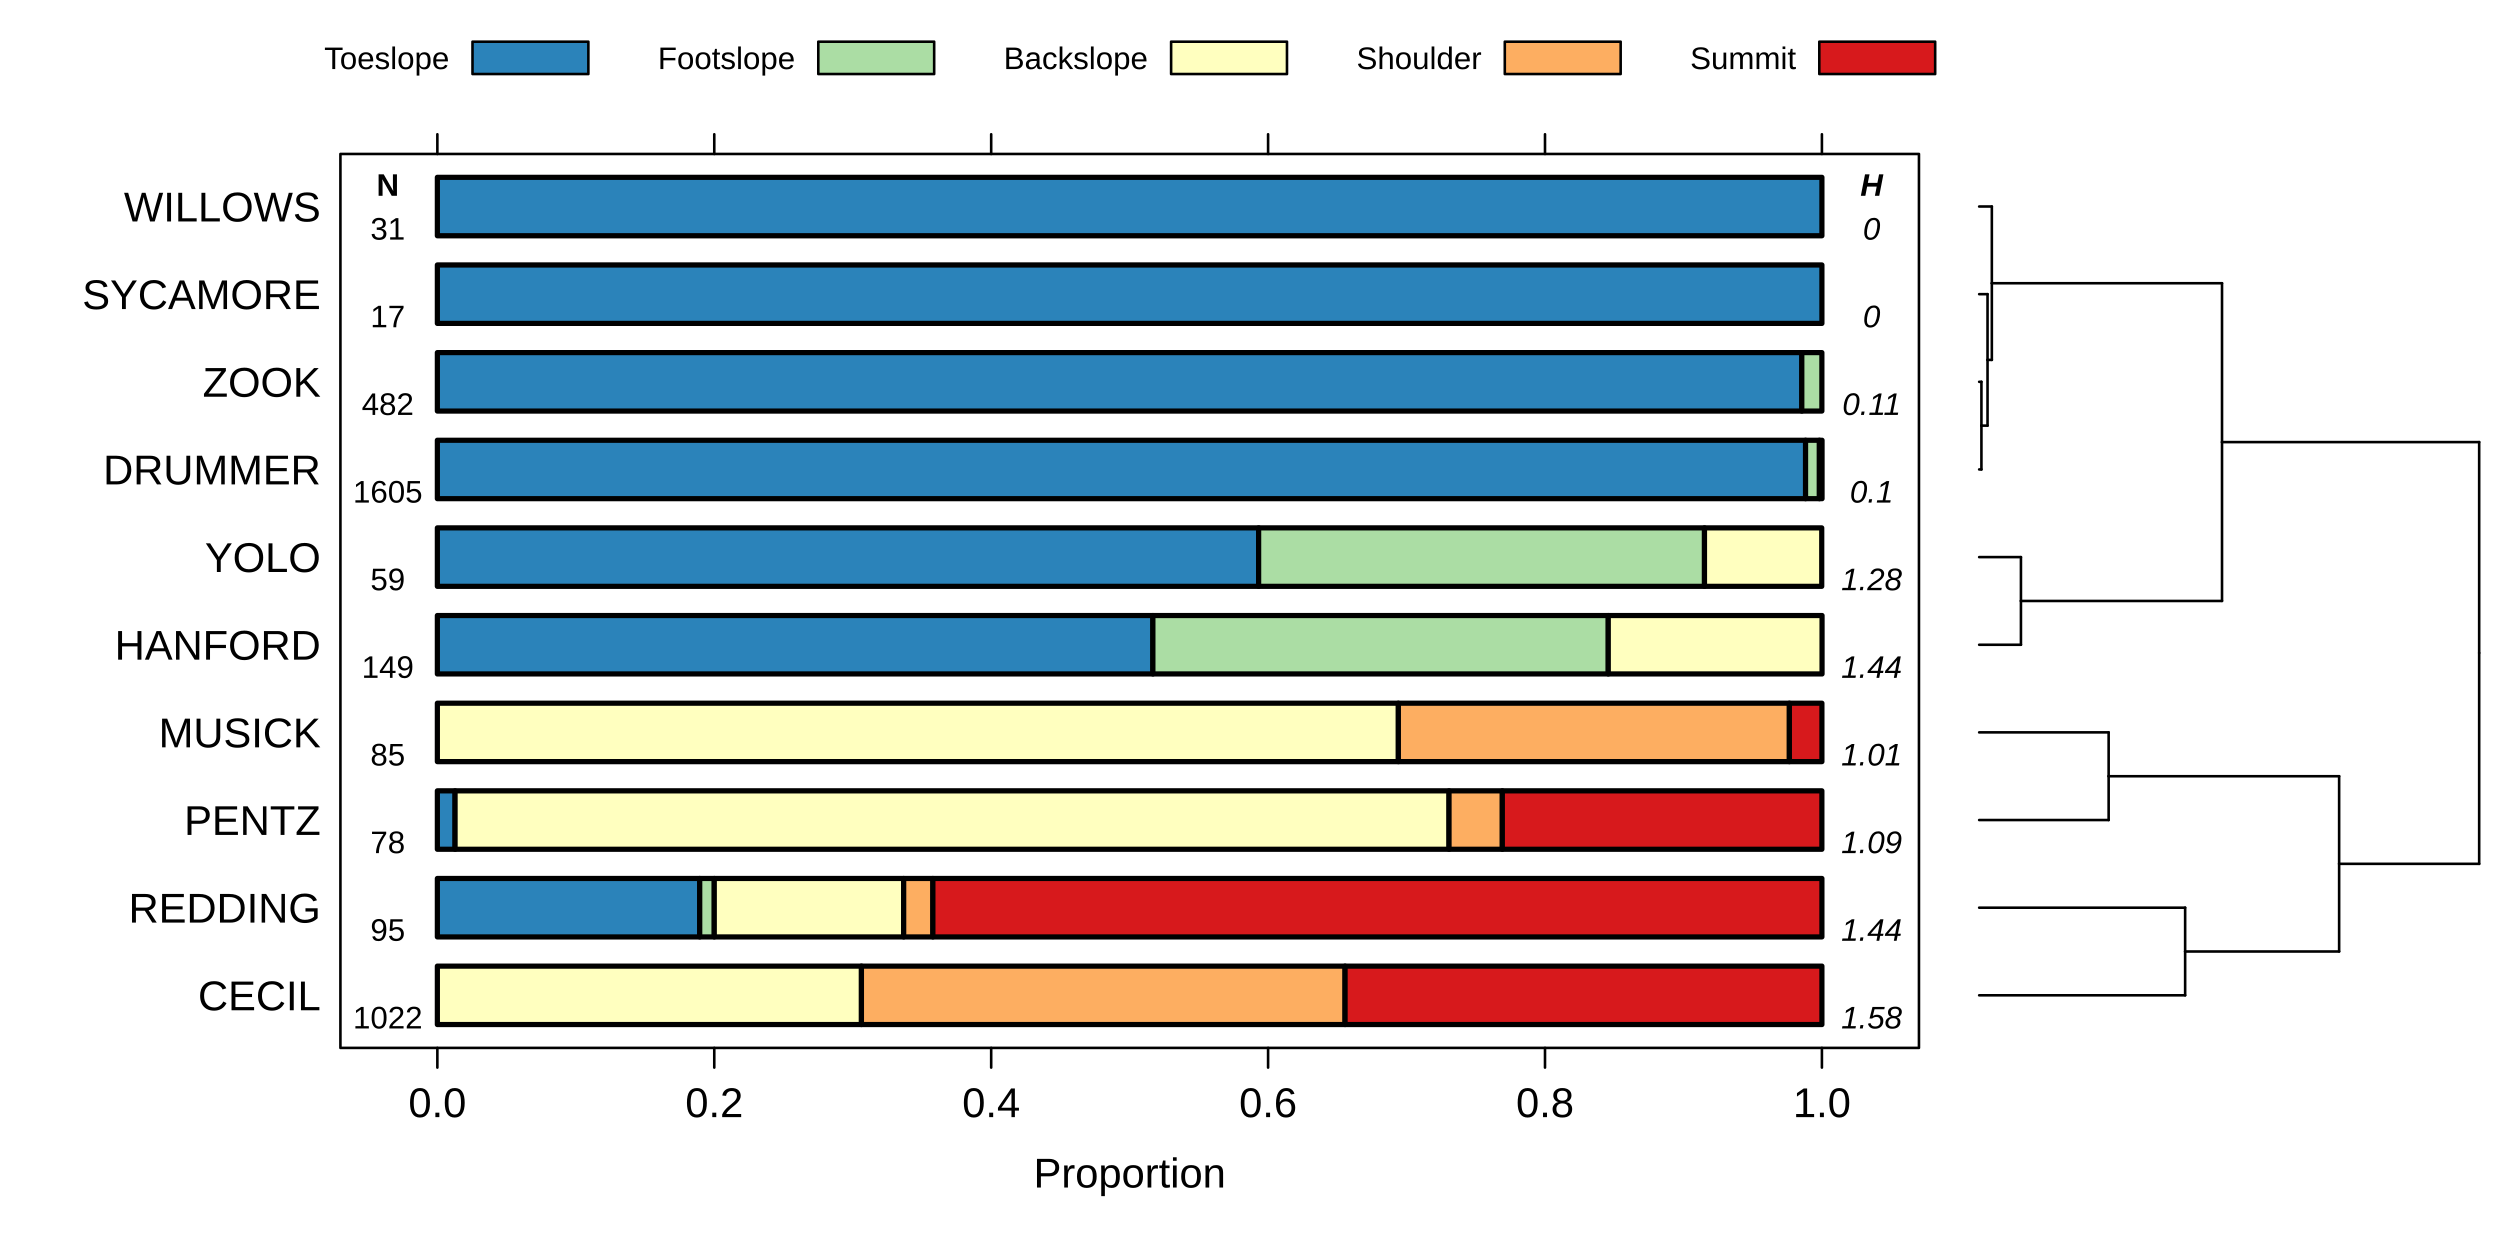
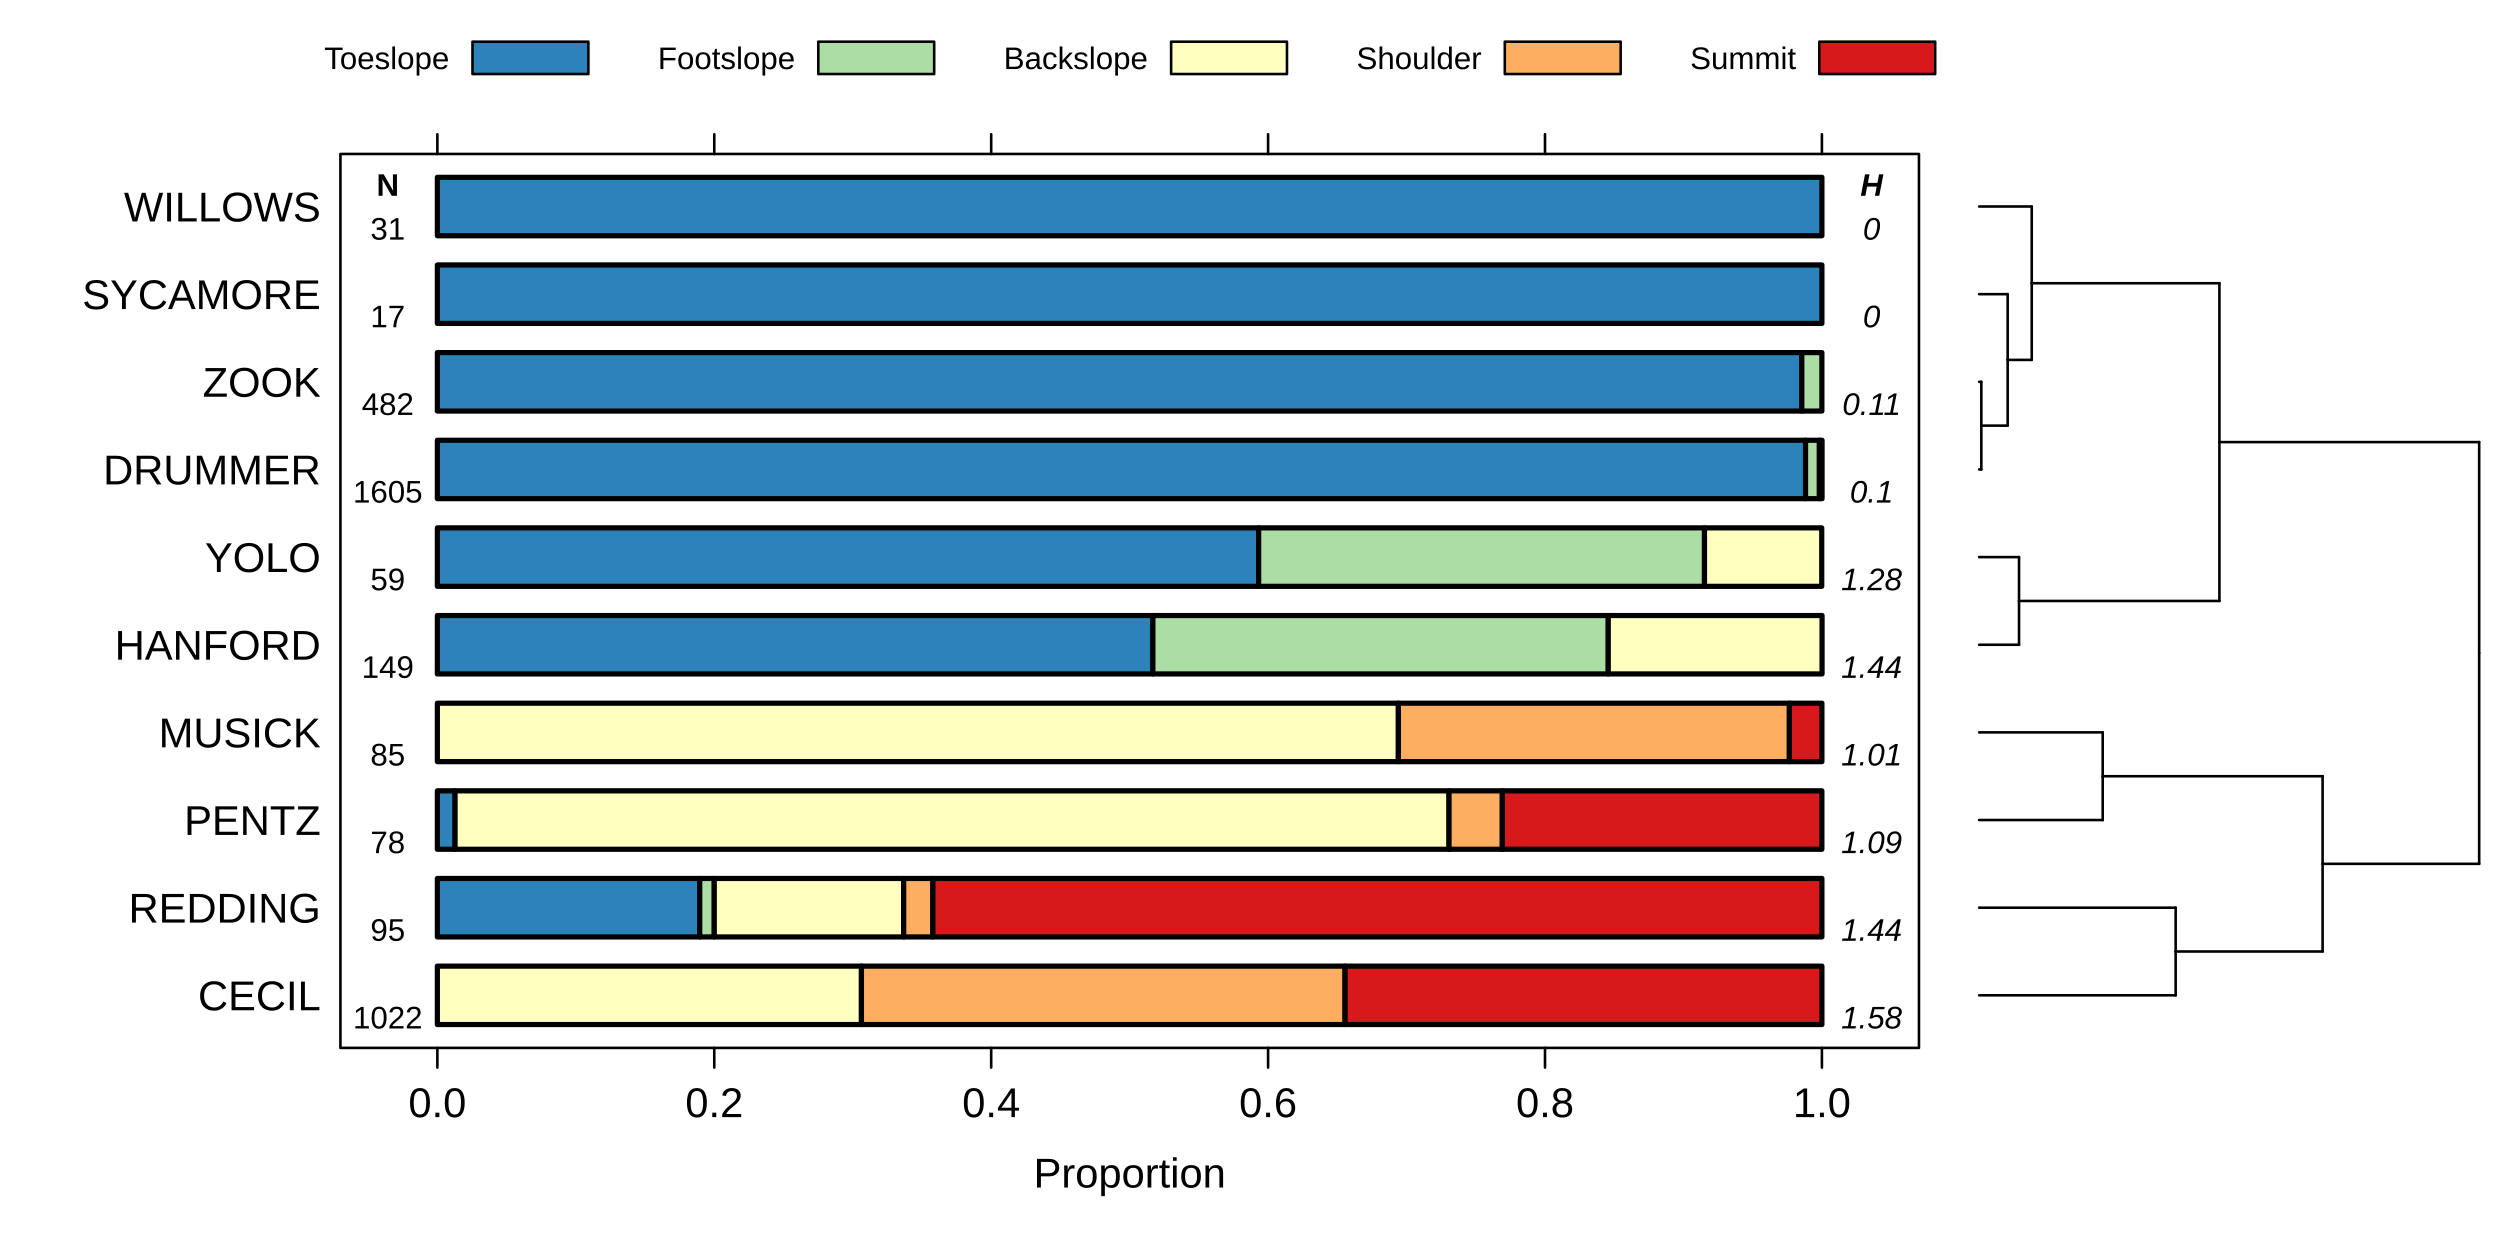
<svg xmlns="http://www.w3.org/2000/svg" class="svglite" width="720.00pt" height="360.00pt" viewBox="0 0 720.00 360.00">
  <defs>
    <style type="text/css">
    .svglite line, .svglite polyline, .svglite polygon, .svglite path, .svglite rect, .svglite circle {
      fill: none;
      stroke: #000000;
      stroke-linecap: round;
      stroke-linejoin: round;
      stroke-miterlimit: 10.00;
    }
    .svglite text {
      white-space: pre;
    }
  </style>
  </defs>
  <rect width="100%" height="100%" style="stroke: none; fill: #FFFFFF;" />
  <defs>
    <clipPath id="cpMC4wMHw3MjAuMDB8MC4wMHwzNjAuMDA=">
      <rect x="0.00" y="0.00" width="720.00" height="360.00" />
    </clipPath>
  </defs>
  <g clip-path="url(#cpMC4wMHw3MjAuMDB8MC4wMHwzNjAuMDA=)">
    <rect x="0.00" y="0.00" width="720.00" height="360.00" style="stroke-width: 0.75; stroke: none;" />
    <text x="325.35" y="342.00" text-anchor="middle" style="font-size: 12.00px; font-family: &quot;Arial&quot;;" textLength="55.37px" lengthAdjust="spacingAndGlyphs">Proportion</text>
  </g>
  <defs>
    <clipPath id="cpOTguMDR8NTUyLjY2fDQ0LjM0fDMwMS44MA==">
      <rect x="98.04" y="44.34" width="454.62" height="257.46" />
    </clipPath>
  </defs>
  <g clip-path="url(#cpOTguMDR8NTUyLjY2fDQ0LjM0fDMwMS44MA==)">
</g>
  <g clip-path="url(#cpMC4wMHw3MjAuMDB8MC4wMHwzNjAuMDA=)">
    <line x1="125.96" y1="44.34" x2="125.96" y2="38.67" style="stroke-width: 0.75;" />
    <line x1="205.71" y1="44.34" x2="205.71" y2="38.67" style="stroke-width: 0.75;" />
    <line x1="285.46" y1="44.34" x2="285.46" y2="38.67" style="stroke-width: 0.75;" />
    <line x1="365.21" y1="44.34" x2="365.21" y2="38.67" style="stroke-width: 0.75;" />
    <line x1="444.96" y1="44.34" x2="444.96" y2="38.67" style="stroke-width: 0.75;" />
    <line x1="524.71" y1="44.34" x2="524.71" y2="38.67" style="stroke-width: 0.75;" />
    <text x="92.37" y="290.95" text-anchor="end" style="font-size: 12.00px; font-family: &quot;Arial&quot;;" textLength="35.35px" lengthAdjust="spacingAndGlyphs">CECIL</text>
    <text x="92.37" y="265.71" text-anchor="end" style="font-size: 12.00px; font-family: &quot;Arial&quot;;" textLength="55.35px" lengthAdjust="spacingAndGlyphs">REDDING</text>
    <text x="92.37" y="240.47" text-anchor="end" style="font-size: 12.00px; font-family: &quot;Arial&quot;;" textLength="39.34px" lengthAdjust="spacingAndGlyphs">PENTZ</text>
    <text x="92.37" y="215.23" text-anchor="end" style="font-size: 12.00px; font-family: &quot;Arial&quot;;" textLength="46.68px" lengthAdjust="spacingAndGlyphs">MUSICK</text>
    <text x="92.37" y="189.99" text-anchor="end" style="font-size: 12.00px; font-family: &quot;Arial&quot;;" textLength="59.35px" lengthAdjust="spacingAndGlyphs">HANFORD</text>
    <text x="92.37" y="164.74" text-anchor="end" style="font-size: 12.00px; font-family: &quot;Arial&quot;;" textLength="33.36px" lengthAdjust="spacingAndGlyphs">YOLO</text>
    <text x="92.37" y="139.50" text-anchor="end" style="font-size: 12.00px; font-family: &quot;Arial&quot;;" textLength="62.68px" lengthAdjust="spacingAndGlyphs">DRUMMER</text>
    <text x="92.37" y="114.26" text-anchor="end" style="font-size: 12.00px; font-family: &quot;Arial&quot;;" textLength="34.01px" lengthAdjust="spacingAndGlyphs">ZOOK</text>
    <text x="92.37" y="89.02" text-anchor="end" style="font-size: 12.00px; font-family: &quot;Arial&quot;;" textLength="68.70px" lengthAdjust="spacingAndGlyphs">SYCAMORE</text>
    <text x="92.37" y="63.78" text-anchor="end" style="font-size: 12.00px; font-family: &quot;Arial&quot;;" textLength="56.68px" lengthAdjust="spacingAndGlyphs">WILLOWS</text>
    <line x1="125.96" y1="301.80" x2="125.96" y2="307.47" style="stroke-width: 0.75;" />
    <line x1="205.71" y1="301.80" x2="205.71" y2="307.47" style="stroke-width: 0.75;" />
    <line x1="285.46" y1="301.80" x2="285.46" y2="307.47" style="stroke-width: 0.75;" />
    <line x1="365.21" y1="301.80" x2="365.21" y2="307.47" style="stroke-width: 0.75;" />
    <line x1="444.96" y1="301.80" x2="444.96" y2="307.47" style="stroke-width: 0.75;" />
    <line x1="524.71" y1="301.80" x2="524.71" y2="307.47" style="stroke-width: 0.75;" />
    <text x="125.96" y="321.73" text-anchor="middle" style="font-size: 12.00px; font-family: &quot;Arial&quot;;" textLength="16.68px" lengthAdjust="spacingAndGlyphs">0.0</text>
    <text x="205.71" y="321.73" text-anchor="middle" style="font-size: 12.00px; font-family: &quot;Arial&quot;;" textLength="16.68px" lengthAdjust="spacingAndGlyphs">0.2</text>
    <text x="285.46" y="321.73" text-anchor="middle" style="font-size: 12.00px; font-family: &quot;Arial&quot;;" textLength="16.68px" lengthAdjust="spacingAndGlyphs">0.4</text>
    <text x="365.21" y="321.73" text-anchor="middle" style="font-size: 12.00px; font-family: &quot;Arial&quot;;" textLength="16.68px" lengthAdjust="spacingAndGlyphs">0.6</text>
    <text x="444.96" y="321.73" text-anchor="middle" style="font-size: 12.00px; font-family: &quot;Arial&quot;;" textLength="16.68px" lengthAdjust="spacingAndGlyphs">0.8</text>
    <text x="524.71" y="321.73" text-anchor="middle" style="font-size: 12.00px; font-family: &quot;Arial&quot;;" textLength="16.68px" lengthAdjust="spacingAndGlyphs">1.0</text>
  </g>
  <g clip-path="url(#cpOTguMDR8NTUyLjY2fDQ0LjM0fDMwMS44MA==)">
    <rect x="125.96" y="278.24" width="122.14" height="16.83" style="stroke-width: 1.50; fill: #FFFFBF;" />
    <rect x="248.09" y="278.24" width="139.28" height="16.83" style="stroke-width: 1.50; fill: #FDAE61;" />
    <rect x="387.38" y="278.24" width="137.33" height="16.83" style="stroke-width: 1.50; fill: #D7191C;" />
    <rect x="125.96" y="126.79" width="394.04" height="16.83" style="stroke-width: 1.50; fill: #2B83BA;" />
    <rect x="520.00" y="126.79" width="3.99" height="16.83" style="stroke-width: 1.50; fill: #ABDDA4;" />
    <rect x="523.99" y="126.79" width="0.76" height="16.83" style="stroke-width: 1.50; fill: #D7191C;" />
    <rect x="125.96" y="177.27" width="206.07" height="16.83" style="stroke-width: 1.50; fill: #2B83BA;" />
    <rect x="332.03" y="177.27" width="131.15" height="16.83" style="stroke-width: 1.50; fill: #ABDDA4;" />
    <rect x="463.18" y="177.27" width="61.57" height="16.83" style="stroke-width: 1.50; fill: #FFFFBF;" />
    <rect x="125.96" y="202.52" width="276.77" height="16.83" style="stroke-width: 1.50; fill: #FFFFBF;" />
    <rect x="402.73" y="202.52" width="112.61" height="16.83" style="stroke-width: 1.50; fill: #FDAE61;" />
    <rect x="515.34" y="202.52" width="9.37" height="16.83" style="stroke-width: 1.50; fill: #D7191C;" />
    <rect x="125.96" y="227.76" width="5.10" height="16.83" style="stroke-width: 1.50; fill: #2B83BA;" />
    <rect x="131.06" y="227.76" width="286.26" height="16.83" style="stroke-width: 1.50; fill: #FFFFBF;" />
    <rect x="417.32" y="227.76" width="15.35" height="16.83" style="stroke-width: 1.50; fill: #FDAE61;" />
    <rect x="432.67" y="227.76" width="92.03" height="16.83" style="stroke-width: 1.50; fill: #D7191C;" />
    <rect x="125.96" y="253.00" width="75.56" height="16.83" style="stroke-width: 1.50; fill: #2B83BA;" />
    <rect x="201.52" y="253.00" width="4.19" height="16.83" style="stroke-width: 1.50; fill: #ABDDA4;" />
    <rect x="205.71" y="253.00" width="54.55" height="16.83" style="stroke-width: 1.50; fill: #FFFFBF;" />
    <rect x="260.26" y="253.00" width="8.41" height="16.83" style="stroke-width: 1.50; fill: #FDAE61;" />
    <rect x="268.67" y="253.00" width="256.04" height="16.83" style="stroke-width: 1.50; fill: #D7191C;" />
    <rect x="125.96" y="76.31" width="398.75" height="16.83" style="stroke-width: 1.50; fill: #2B83BA;" />
    <rect x="125.96" y="51.07" width="398.75" height="16.83" style="stroke-width: 1.50; fill: #2B83BA;" />
    <rect x="125.96" y="152.03" width="236.54" height="16.83" style="stroke-width: 1.50; fill: #2B83BA;" />
    <rect x="362.49" y="152.03" width="128.40" height="16.83" style="stroke-width: 1.50; fill: #ABDDA4;" />
    <rect x="490.89" y="152.03" width="33.77" height="16.83" style="stroke-width: 1.50; fill: #FFFFBF;" />
    <rect x="125.96" y="101.55" width="392.97" height="16.83" style="stroke-width: 1.50; fill: #2B83BA;" />
    <rect x="518.92" y="101.55" width="5.78" height="16.83" style="stroke-width: 1.50; fill: #ABDDA4;" />
    <text x="111.68" y="296.19" text-anchor="middle" style="font-size: 9.00px; font-family: &quot;Arial&quot;;" textLength="20.02px" lengthAdjust="spacingAndGlyphs">1022</text>
    <text x="111.68" y="270.94" text-anchor="middle" style="font-size: 9.00px; font-family: &quot;Arial&quot;;" textLength="10.01px" lengthAdjust="spacingAndGlyphs">95</text>
    <text x="111.68" y="245.70" text-anchor="middle" style="font-size: 9.00px; font-family: &quot;Arial&quot;;" textLength="10.01px" lengthAdjust="spacingAndGlyphs">78</text>
    <text x="111.68" y="220.46" text-anchor="middle" style="font-size: 9.00px; font-family: &quot;Arial&quot;;" textLength="10.01px" lengthAdjust="spacingAndGlyphs">85</text>
    <text x="111.68" y="195.22" text-anchor="middle" style="font-size: 9.00px; font-family: &quot;Arial&quot;;" textLength="15.01px" lengthAdjust="spacingAndGlyphs">149</text>
    <text x="111.68" y="169.98" text-anchor="middle" style="font-size: 9.00px; font-family: &quot;Arial&quot;;" textLength="10.01px" lengthAdjust="spacingAndGlyphs">59</text>
    <text x="111.68" y="144.74" text-anchor="middle" style="font-size: 9.00px; font-family: &quot;Arial&quot;;" textLength="20.02px" lengthAdjust="spacingAndGlyphs">1605</text>
    <text x="111.68" y="119.50" text-anchor="middle" style="font-size: 9.00px; font-family: &quot;Arial&quot;;" textLength="15.01px" lengthAdjust="spacingAndGlyphs">482</text>
    <text x="111.68" y="94.25" text-anchor="middle" style="font-size: 9.00px; font-family: &quot;Arial&quot;;" textLength="10.01px" lengthAdjust="spacingAndGlyphs">17</text>
    <text x="111.68" y="69.01" text-anchor="middle" style="font-size: 9.00px; font-family: &quot;Arial&quot;;" textLength="10.01px" lengthAdjust="spacingAndGlyphs">31</text>
    <text x="539.02" y="296.19" text-anchor="middle" style="font-size: 9.00px; font-style: italic; font-family: &quot;Arial&quot;;" textLength="17.51px" lengthAdjust="spacingAndGlyphs">1.58</text>
    <text x="539.02" y="270.94" text-anchor="middle" style="font-size: 9.00px; font-style: italic; font-family: &quot;Arial&quot;;" textLength="17.51px" lengthAdjust="spacingAndGlyphs">1.44</text>
    <text x="539.02" y="245.70" text-anchor="middle" style="font-size: 9.00px; font-style: italic; font-family: &quot;Arial&quot;;" textLength="17.51px" lengthAdjust="spacingAndGlyphs">1.09</text>
    <text x="539.02" y="220.46" text-anchor="middle" style="font-size: 9.00px; font-style: italic; font-family: &quot;Arial&quot;;" textLength="17.51px" lengthAdjust="spacingAndGlyphs">1.01</text>
    <text x="539.02" y="195.22" text-anchor="middle" style="font-size: 9.00px; font-style: italic; font-family: &quot;Arial&quot;;" textLength="17.51px" lengthAdjust="spacingAndGlyphs">1.44</text>
    <text x="539.02" y="169.98" text-anchor="middle" style="font-size: 9.00px; font-style: italic; font-family: &quot;Arial&quot;;" textLength="17.51px" lengthAdjust="spacingAndGlyphs">1.28</text>
    <text x="539.02" y="144.74" text-anchor="middle" style="font-size: 9.00px; font-style: italic; font-family: &quot;Arial&quot;;" textLength="12.51px" lengthAdjust="spacingAndGlyphs">0.1</text>
    <text x="539.02" y="119.50" text-anchor="middle" style="font-size: 9.00px; font-style: italic; font-family: &quot;Arial&quot;;" textLength="16.84px" lengthAdjust="spacingAndGlyphs">0.11</text>
    <text x="539.02" y="94.25" text-anchor="middle" style="font-size: 9.00px; font-style: italic; font-family: &quot;Arial&quot;;" textLength="5.00px" lengthAdjust="spacingAndGlyphs">0</text>
    <text x="539.02" y="69.01" text-anchor="middle" style="font-size: 9.00px; font-style: italic; font-family: &quot;Arial&quot;;" textLength="5.00px" lengthAdjust="spacingAndGlyphs">0</text>
    <text x="111.68" y="56.39" text-anchor="middle" style="font-size: 9.00px; font-weight: bold; font-family: &quot;Arial&quot;;" textLength="6.50px" lengthAdjust="spacingAndGlyphs">N</text>
    <text x="539.02" y="56.39" text-anchor="middle" style="font-size: 9.00px; font-weight: bold; font-style: italic; font-family: &quot;Arial&quot;;" textLength="6.50px" lengthAdjust="spacingAndGlyphs">H</text>
  </g>
  <g clip-path="url(#cpMC4wMHw3MjAuMDB8MC4wMHwzNjAuMDA=)">
    <rect x="98.04" y="44.34" width="454.62" height="257.46" style="stroke-width: 0.75;" />
    <rect x="90.04" y="12.00" width="470.63" height="9.33" style="stroke-width: 0.75; stroke: none;" />
    <text x="93.37" y="19.89" style="font-size: 9.00px; font-family: &quot;Arial&quot;;" textLength="36.02px" lengthAdjust="spacingAndGlyphs">Toeslope</text>
    <text x="189.47" y="19.89" style="font-size: 9.00px; font-family: &quot;Arial&quot;;" textLength="39.52px" lengthAdjust="spacingAndGlyphs">Footslope</text>
    <text x="289.07" y="19.89" style="font-size: 9.00px; font-family: &quot;Arial&quot;;" textLength="41.52px" lengthAdjust="spacingAndGlyphs">Backslope</text>
    <text x="390.68" y="19.89" style="font-size: 9.00px; font-family: &quot;Arial&quot;;" textLength="36.02px" lengthAdjust="spacingAndGlyphs">Shoulder</text>
    <text x="486.77" y="19.89" style="font-size: 9.00px; font-family: &quot;Arial&quot;;" textLength="30.50px" lengthAdjust="spacingAndGlyphs">Summit</text>
    <rect x="136.08" y="12.00" width="33.37" height="9.33" style="stroke-width: 0.75; fill: #2B83BA;" />
    <rect x="235.67" y="12.00" width="33.37" height="9.33" style="stroke-width: 0.75; fill: #ABDDA4;" />
    <rect x="337.28" y="12.00" width="33.37" height="9.33" style="stroke-width: 0.75; fill: #FFFFBF;" />
    <rect x="433.38" y="12.00" width="33.37" height="9.33" style="stroke-width: 0.75; fill: #FDAE61;" />
    <rect x="523.96" y="12.00" width="33.37" height="9.33" style="stroke-width: 0.75; fill: #D7191C;" />
    <line x1="714.00" y1="188.05" x2="714.00" y2="248.79" style="stroke-width: 0.75;" />
-     <line x1="714.00" y1="248.79" x2="673.67" y2="248.79" style="stroke-width: 0.75;" />
+     <line x1="714.00" y1="248.79" x2="668.91" y2="248.79" style="stroke-width: 0.75;" />
    <line x1="714.00" y1="188.05" x2="714.00" y2="127.32" style="stroke-width: 0.75;" />
-     <line x1="714.00" y1="127.32" x2="639.94" y2="127.32" style="stroke-width: 0.75;" />
-     <line x1="673.67" y1="248.79" x2="673.67" y2="274.03" style="stroke-width: 0.75;" />
-     <line x1="673.67" y1="274.03" x2="629.32" y2="274.03" style="stroke-width: 0.75;" />
-     <line x1="673.67" y1="248.79" x2="673.67" y2="223.55" style="stroke-width: 0.75;" />
-     <line x1="673.67" y1="223.55" x2="607.29" y2="223.55" style="stroke-width: 0.75;" />
-     <line x1="629.32" y1="274.03" x2="629.32" y2="286.65" style="stroke-width: 0.75;" />
-     <line x1="629.32" y1="286.65" x2="570.00" y2="286.65" style="stroke-width: 0.75;" />
-     <line x1="629.32" y1="274.03" x2="629.32" y2="261.41" style="stroke-width: 0.75;" />
-     <line x1="629.32" y1="261.41" x2="570.00" y2="261.41" style="stroke-width: 0.75;" />
-     <line x1="607.29" y1="223.55" x2="607.29" y2="236.17" style="stroke-width: 0.75;" />
-     <line x1="607.29" y1="236.17" x2="570.00" y2="236.17" style="stroke-width: 0.75;" />
-     <line x1="607.29" y1="223.55" x2="607.29" y2="210.93" style="stroke-width: 0.75;" />
-     <line x1="607.29" y1="210.93" x2="570.00" y2="210.93" style="stroke-width: 0.75;" />
-     <line x1="639.94" y1="127.32" x2="639.94" y2="173.07" style="stroke-width: 0.75;" />
-     <line x1="639.94" y1="173.07" x2="582.03" y2="173.07" style="stroke-width: 0.75;" />
-     <line x1="639.94" y1="127.32" x2="639.94" y2="81.57" style="stroke-width: 0.75;" />
-     <line x1="639.94" y1="81.57" x2="573.65" y2="81.57" style="stroke-width: 0.75;" />
-     <line x1="582.03" y1="173.07" x2="582.03" y2="185.69" style="stroke-width: 0.75;" />
-     <line x1="582.03" y1="185.69" x2="570.00" y2="185.69" style="stroke-width: 0.75;" />
-     <line x1="582.03" y1="173.07" x2="582.03" y2="160.45" style="stroke-width: 0.75;" />
-     <line x1="582.03" y1="160.45" x2="570.00" y2="160.45" style="stroke-width: 0.75;" />
-     <line x1="573.65" y1="81.57" x2="573.65" y2="103.65" style="stroke-width: 0.75;" />
-     <line x1="573.65" y1="103.65" x2="572.41" y2="103.65" style="stroke-width: 0.75;" />
-     <line x1="573.65" y1="81.57" x2="573.65" y2="59.48" style="stroke-width: 0.75;" />
-     <line x1="573.65" y1="59.48" x2="570.00" y2="59.48" style="stroke-width: 0.75;" />
-     <line x1="572.41" y1="103.65" x2="572.41" y2="122.58" style="stroke-width: 0.75;" />
-     <line x1="572.41" y1="122.58" x2="570.65" y2="122.58" style="stroke-width: 0.75;" />
-     <line x1="572.41" y1="103.65" x2="572.41" y2="84.72" style="stroke-width: 0.75;" />
-     <line x1="572.41" y1="84.72" x2="570.00" y2="84.72" style="stroke-width: 0.75;" />
-     <line x1="570.65" y1="122.58" x2="570.65" y2="135.20" style="stroke-width: 0.75;" />
-     <line x1="570.65" y1="135.20" x2="570.00" y2="135.20" style="stroke-width: 0.75;" />
-     <line x1="570.65" y1="122.58" x2="570.65" y2="109.96" style="stroke-width: 0.75;" />
-     <line x1="570.65" y1="109.96" x2="570.00" y2="109.96" style="stroke-width: 0.75;" />
+     <line x1="714.00" y1="127.32" x2="639.19" y2="127.32" style="stroke-width: 0.75;" />
+     <line x1="668.91" y1="248.79" x2="668.91" y2="274.03" style="stroke-width: 0.75;" />
+     <line x1="668.91" y1="274.03" x2="626.59" y2="274.03" style="stroke-width: 0.75;" />
+     <line x1="668.91" y1="248.79" x2="668.91" y2="223.55" style="stroke-width: 0.75;" />
+     <line x1="668.91" y1="223.55" x2="605.58" y2="223.55" style="stroke-width: 0.75;" />
+     <line x1="626.59" y1="274.03" x2="626.59" y2="286.65" style="stroke-width: 0.75;" />
+     <line x1="626.59" y1="286.65" x2="570.00" y2="286.65" style="stroke-width: 0.75;" />
+     <line x1="626.59" y1="274.03" x2="626.59" y2="261.41" style="stroke-width: 0.75;" />
+     <line x1="626.59" y1="261.41" x2="570.00" y2="261.41" style="stroke-width: 0.75;" />
+     <line x1="605.58" y1="223.55" x2="605.58" y2="236.17" style="stroke-width: 0.75;" />
+     <line x1="605.58" y1="236.17" x2="570.00" y2="236.17" style="stroke-width: 0.75;" />
+     <line x1="605.58" y1="223.55" x2="605.58" y2="210.93" style="stroke-width: 0.75;" />
+     <line x1="605.58" y1="210.93" x2="570.00" y2="210.93" style="stroke-width: 0.75;" />
+     <line x1="639.19" y1="127.32" x2="639.19" y2="173.07" style="stroke-width: 0.75;" />
+     <line x1="639.19" y1="173.07" x2="581.48" y2="173.07" style="stroke-width: 0.75;" />
+     <line x1="639.19" y1="127.32" x2="639.19" y2="81.57" style="stroke-width: 0.75;" />
+     <line x1="639.19" y1="81.57" x2="585.14" y2="81.57" style="stroke-width: 0.75;" />
+     <line x1="581.48" y1="173.07" x2="581.48" y2="185.69" style="stroke-width: 0.75;" />
+     <line x1="581.48" y1="185.69" x2="570.00" y2="185.69" style="stroke-width: 0.75;" />
+     <line x1="581.48" y1="173.07" x2="581.48" y2="160.45" style="stroke-width: 0.75;" />
+     <line x1="581.48" y1="160.45" x2="570.00" y2="160.45" style="stroke-width: 0.75;" />
+     <line x1="585.14" y1="81.57" x2="585.14" y2="103.65" style="stroke-width: 0.75;" />
+     <line x1="585.14" y1="103.65" x2="578.21" y2="103.65" style="stroke-width: 0.75;" />
+     <line x1="585.14" y1="81.57" x2="585.14" y2="59.48" style="stroke-width: 0.75;" />
+     <line x1="585.14" y1="59.48" x2="570.00" y2="59.48" style="stroke-width: 0.75;" />
+     <line x1="578.21" y1="103.65" x2="578.21" y2="122.58" style="stroke-width: 0.75;" />
+     <line x1="578.21" y1="122.58" x2="570.62" y2="122.58" style="stroke-width: 0.75;" />
+     <line x1="578.21" y1="103.65" x2="578.21" y2="84.72" style="stroke-width: 0.75;" />
+     <line x1="578.21" y1="84.72" x2="570.00" y2="84.72" style="stroke-width: 0.75;" />
+     <line x1="570.62" y1="122.58" x2="570.62" y2="135.20" style="stroke-width: 0.75;" />
+     <line x1="570.62" y1="135.20" x2="570.00" y2="135.20" style="stroke-width: 0.75;" />
+     <line x1="570.62" y1="122.58" x2="570.62" y2="109.96" style="stroke-width: 0.75;" />
+     <line x1="570.62" y1="109.96" x2="570.00" y2="109.96" style="stroke-width: 0.75;" />
  </g>
</svg>
